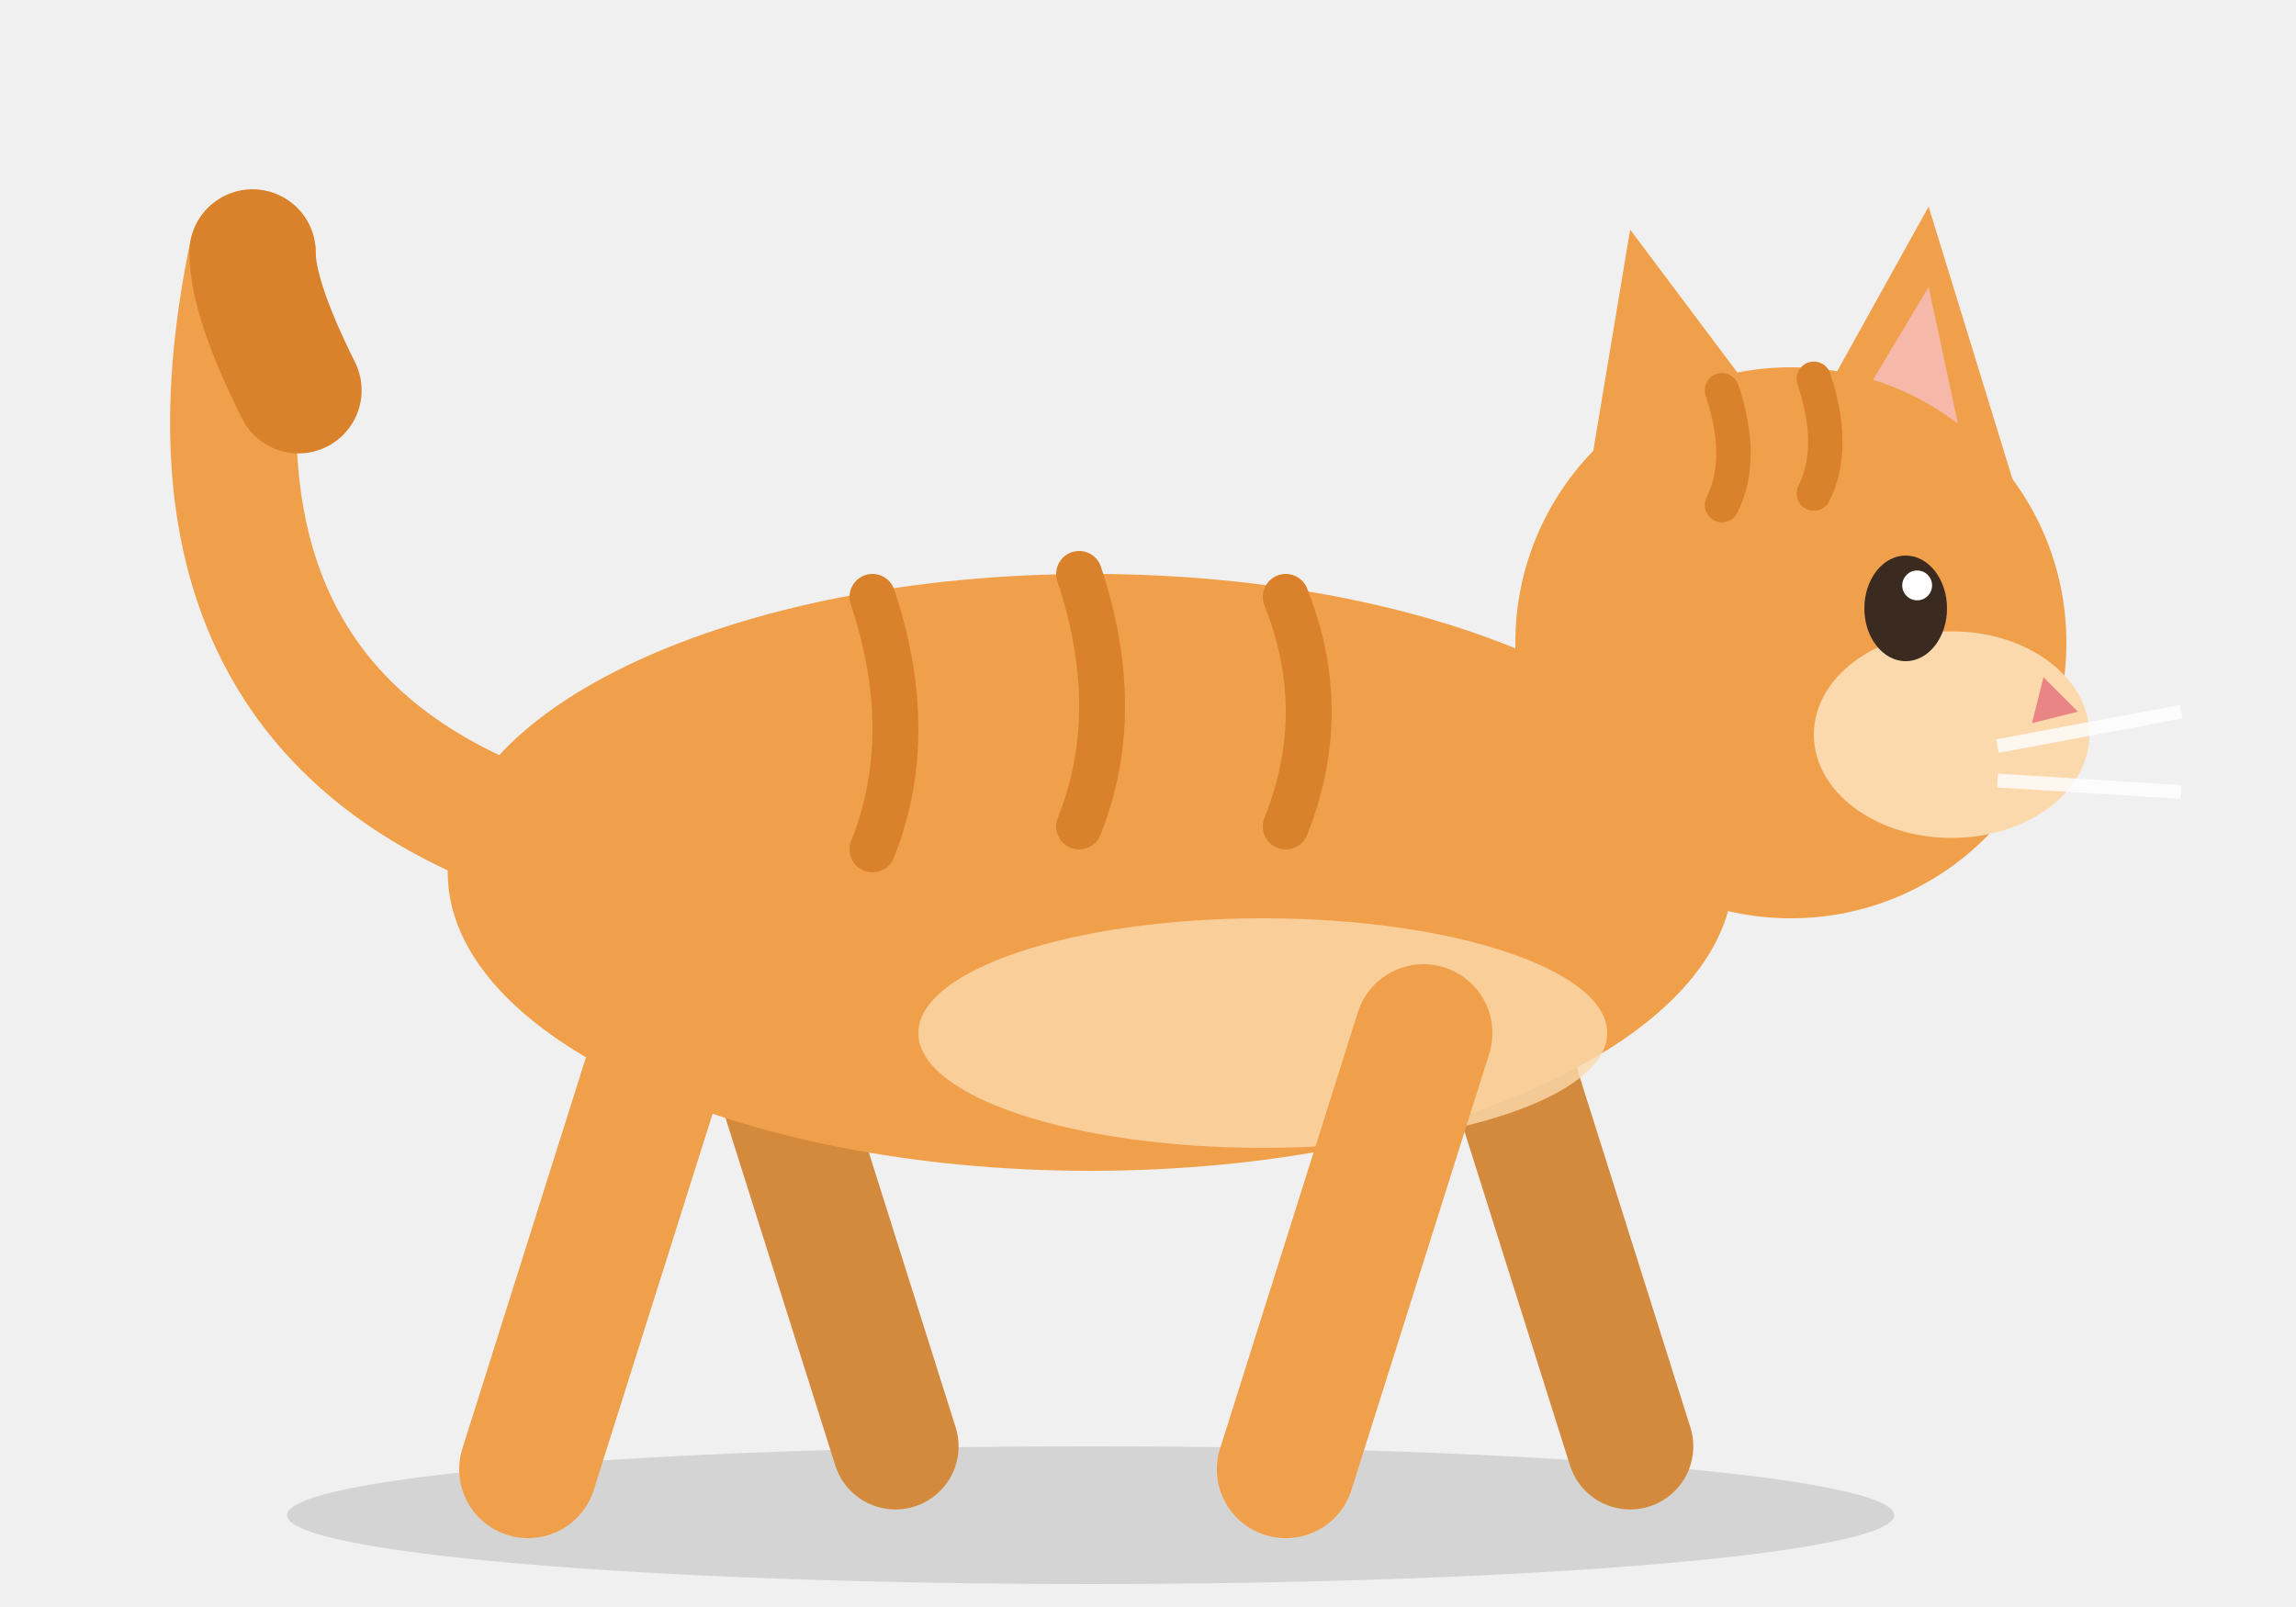
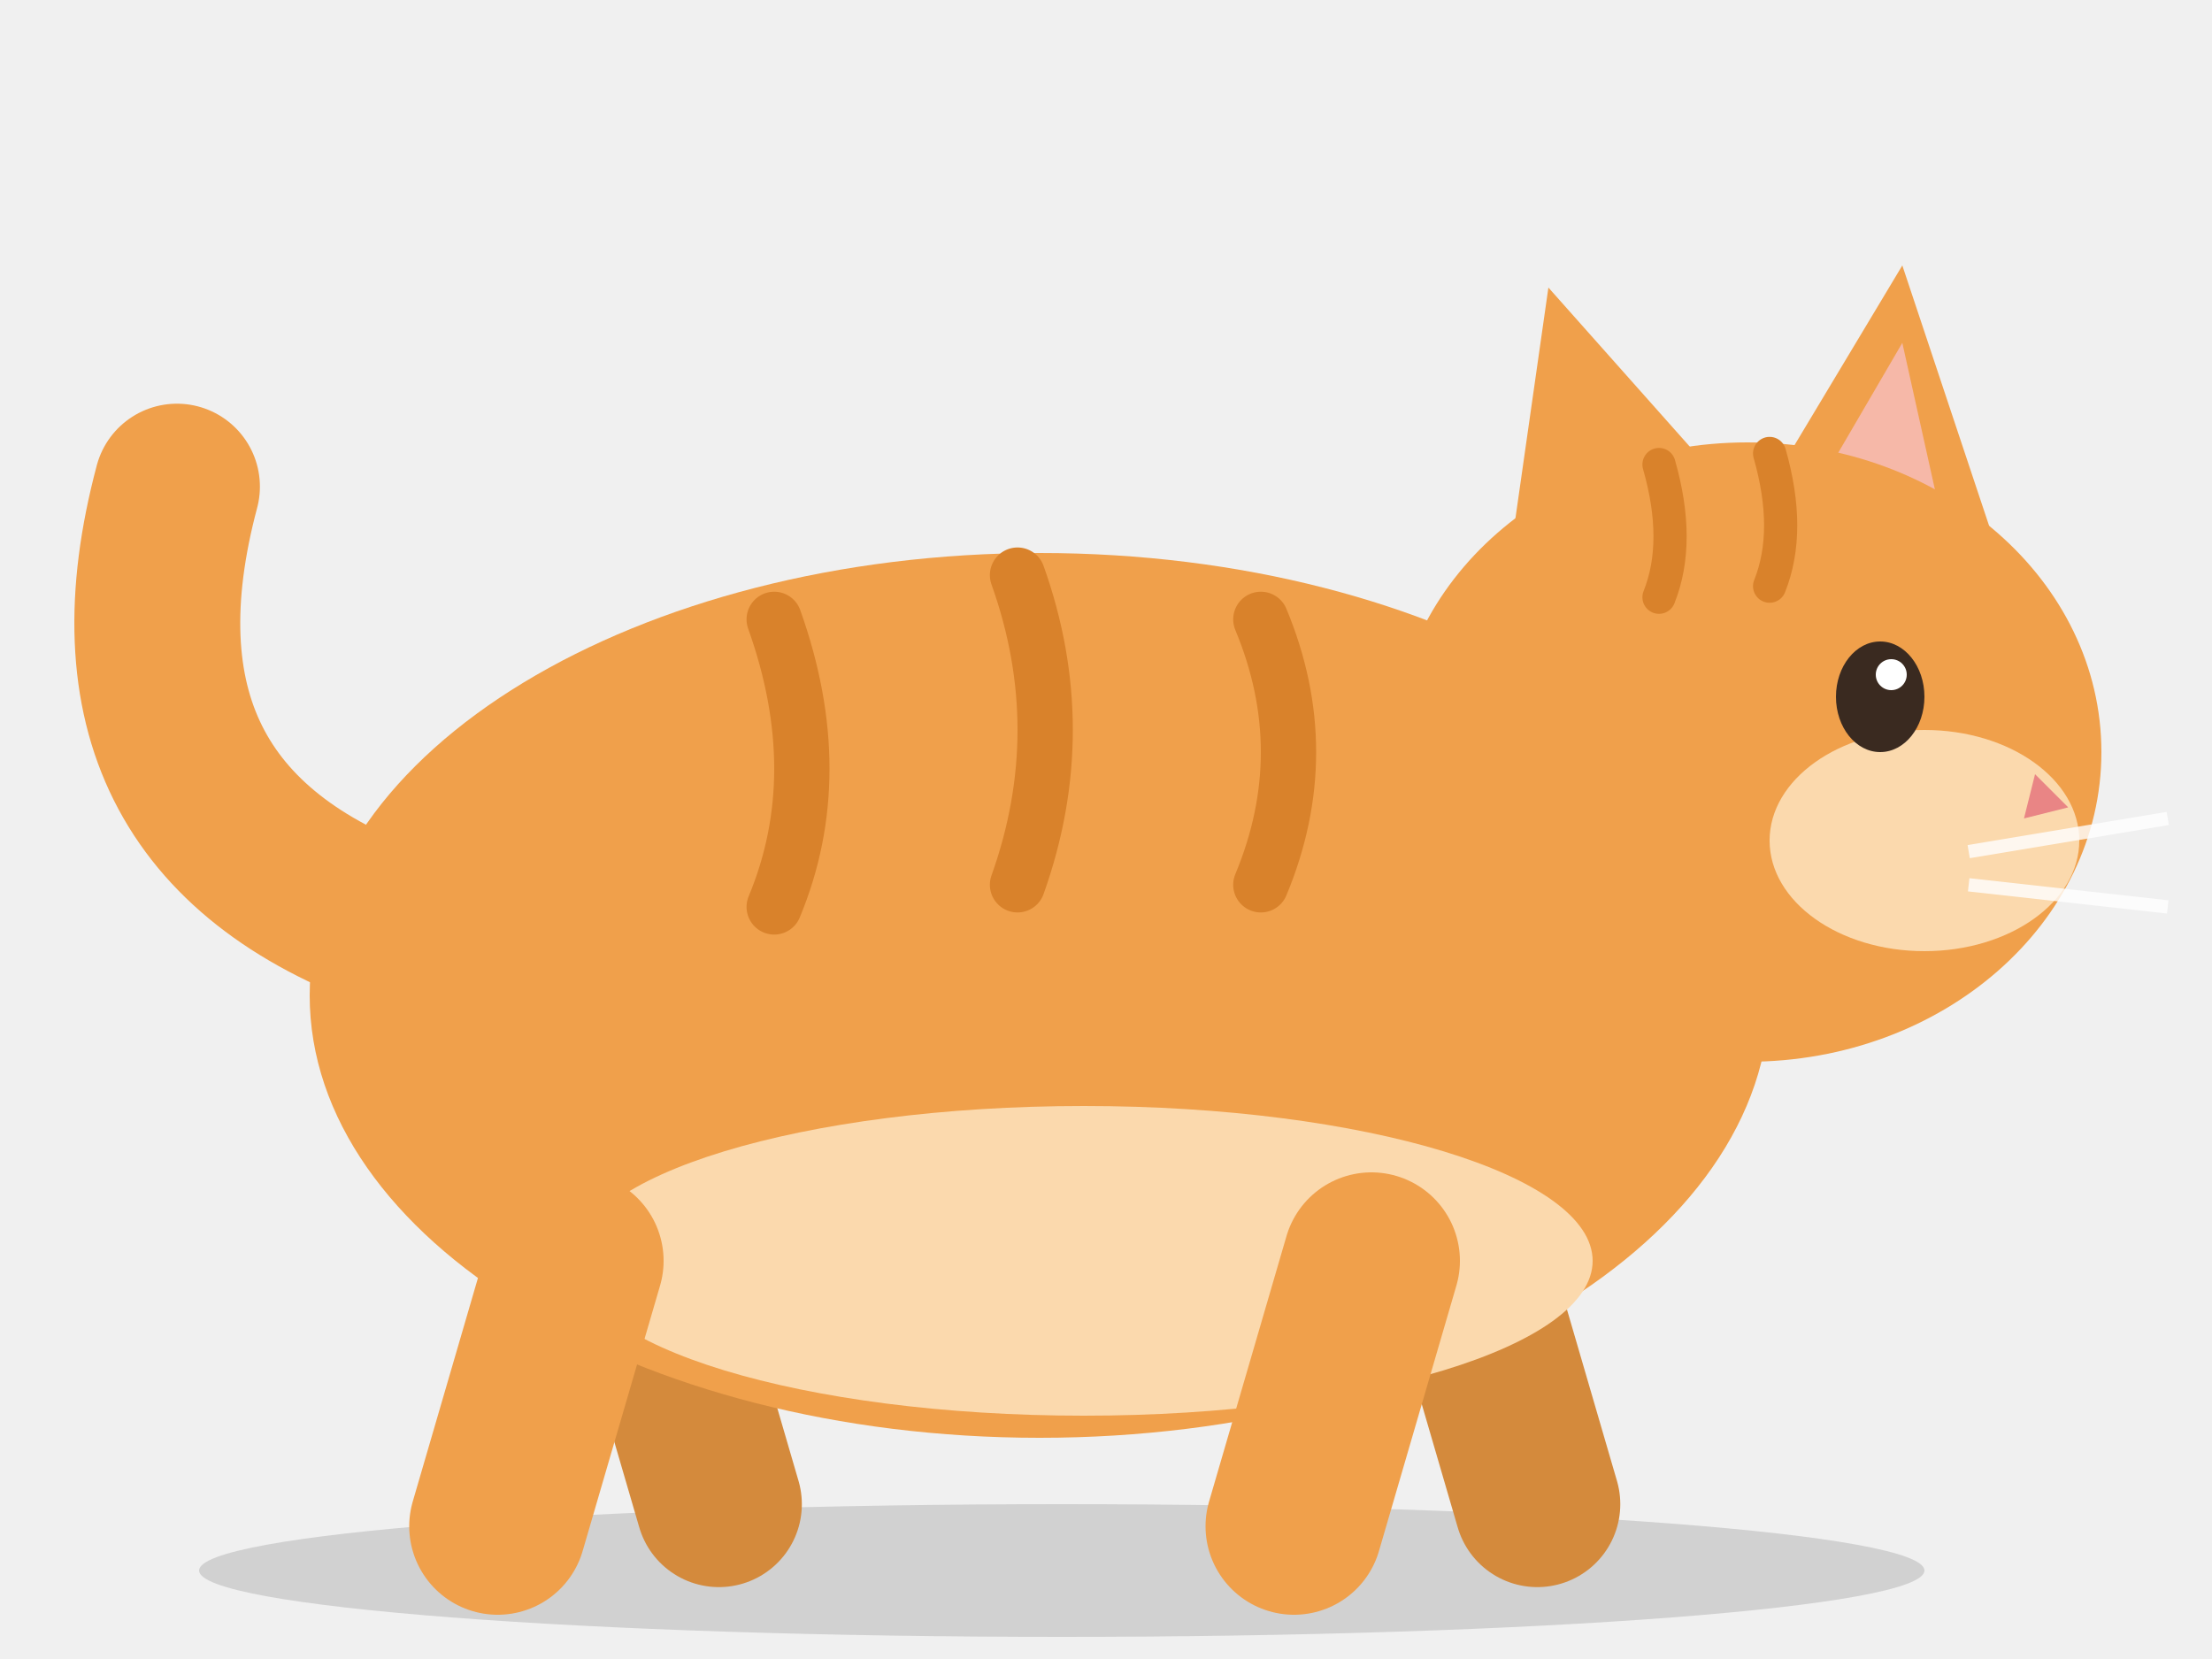
- <svg xmlns="http://www.w3.org/2000/svg" viewBox="0 0 200 140" width="200" height="140">
-   <ellipse cx="95" cy="132" rx="70" ry="6" fill="#000" opacity=".12" />
-   <path d="M44 72 Q14 60 22 22" stroke="#f0a04b" stroke-width="11" fill="none" stroke-linecap="round" />
-   <path d="M26 34 Q22 26 22 22" stroke="#d9822b" stroke-width="11" fill="none" stroke-linecap="round" />
-   <g stroke="#d48a3c" stroke-width="11" stroke-linecap="round">
-     <line x1="130" y1="88" x2="142" y2="126" />
-     <line x1="66" y1="88" x2="78" y2="126" />
+ <svg xmlns="http://www.w3.org/2000/svg" viewBox="0 0 200 150" width="200" height="150">
+   <ellipse cx="96" cy="142" rx="78" ry="6" fill="#000" opacity=".13" />
+   <path d="M36 84 Q8 74 16 44" stroke="#f0a04b" stroke-width="15" fill="none" stroke-linecap="round" />
+   <g stroke="#d48a3c" stroke-width="15" stroke-linecap="round">
+     <line x1="132" y1="112" x2="139" y2="136" />
+     <line x1="58" y1="112" x2="65" y2="136" />
  </g>
-   <ellipse cx="95" cy="76" rx="56" ry="26" fill="#f0a04b" />
-   <ellipse cx="110" cy="90" rx="30" ry="10" fill="#fbd9ad" opacity=".8" />
-   <path d="M76 52 q4 12 0 22 M94 50 q4 12 0 22 M112 52 q4 10 0 20" stroke="#d9822b" stroke-width="4" fill="none" stroke-linecap="round" />
-   <g stroke="#f0a04b" stroke-width="12" stroke-linecap="round">
-     <line x1="124" y1="90" x2="112" y2="128" />
-     <line x1="58" y1="90" x2="46" y2="128" />
+   <ellipse cx="94" cy="90" rx="66" ry="40" fill="#f0a04b" />
+   <ellipse cx="98" cy="114" rx="46" ry="14" fill="#fbd9ad" />
+   <path d="M70 56 q5 14 0 26 M92 52 q5 14 0 28 M114 56 q5 12 0 24" stroke="#d9822b" stroke-width="5" fill="none" stroke-linecap="round" />
+   <g stroke="#f0a04b" stroke-width="16" stroke-linecap="round">
+     <line x1="124" y1="114" x2="117" y2="138" />
+     <line x1="52" y1="114" x2="45" y2="138" />
  </g>
-   <path d="M138 44 L142 20 L154 36 Z" fill="#f0a04b" />
-   <path d="M158 36 L168 18 L176 44 Z" fill="#f0a04b" />
-   <path d="M162 35 L168 25 L171 39 Z" fill="#f6b8a8" />
-   <circle cx="156" cy="56" r="24" fill="#f0a04b" />
-   <path d="M150 34 q2 6 0 10 M158 33 q2 6 0 10" stroke="#d9822b" stroke-width="3" fill="none" stroke-linecap="round" />
-   <ellipse cx="170" cy="64" rx="12" ry="9" fill="#fbd9ad" />
-   <ellipse cx="166" cy="53" rx="3.6" ry="4.6" fill="#3a2a20" />
-   <circle cx="167" cy="51" r="1.3" fill="#fff" />
-   <path d="M178 59 l3 3 l-4 1 Z" fill="#e98585" />
+   <path d="M136 54 L140 26 L156 44 Z" fill="#f0a04b" />
+   <path d="M160 44 L172 24 L182 54 Z" fill="#f0a04b" />
+   <path d="M165 43 L172 31 L176 49 Z" fill="#f6b8a8" />
+   <ellipse cx="158" cy="68" rx="32" ry="28" fill="#f0a04b" />
+   <path d="M150 42 q2 7 0 12 M160 41 q2 7 0 12" stroke="#d9822b" stroke-width="3" fill="none" stroke-linecap="round" />
+   <ellipse cx="174" cy="76" rx="14" ry="10" fill="#fbd9ad" />
+   <ellipse cx="170" cy="63" rx="4" ry="5" fill="#3a2a20" />
+   <circle cx="171" cy="61" r="1.4" fill="#fff" />
+   <path d="M184 70 l3 3 l-4 1 Z" fill="#e98585" />
  <g stroke="#fff" stroke-width="1.2" opacity=".8">
-     <line x1="174" y1="65" x2="190" y2="62" />
-     <line x1="174" y1="68" x2="190" y2="69" />
+     <line x1="178" y1="77" x2="196" y2="74" />
+     <line x1="178" y1="80" x2="196" y2="82" />
  </g>
</svg>
